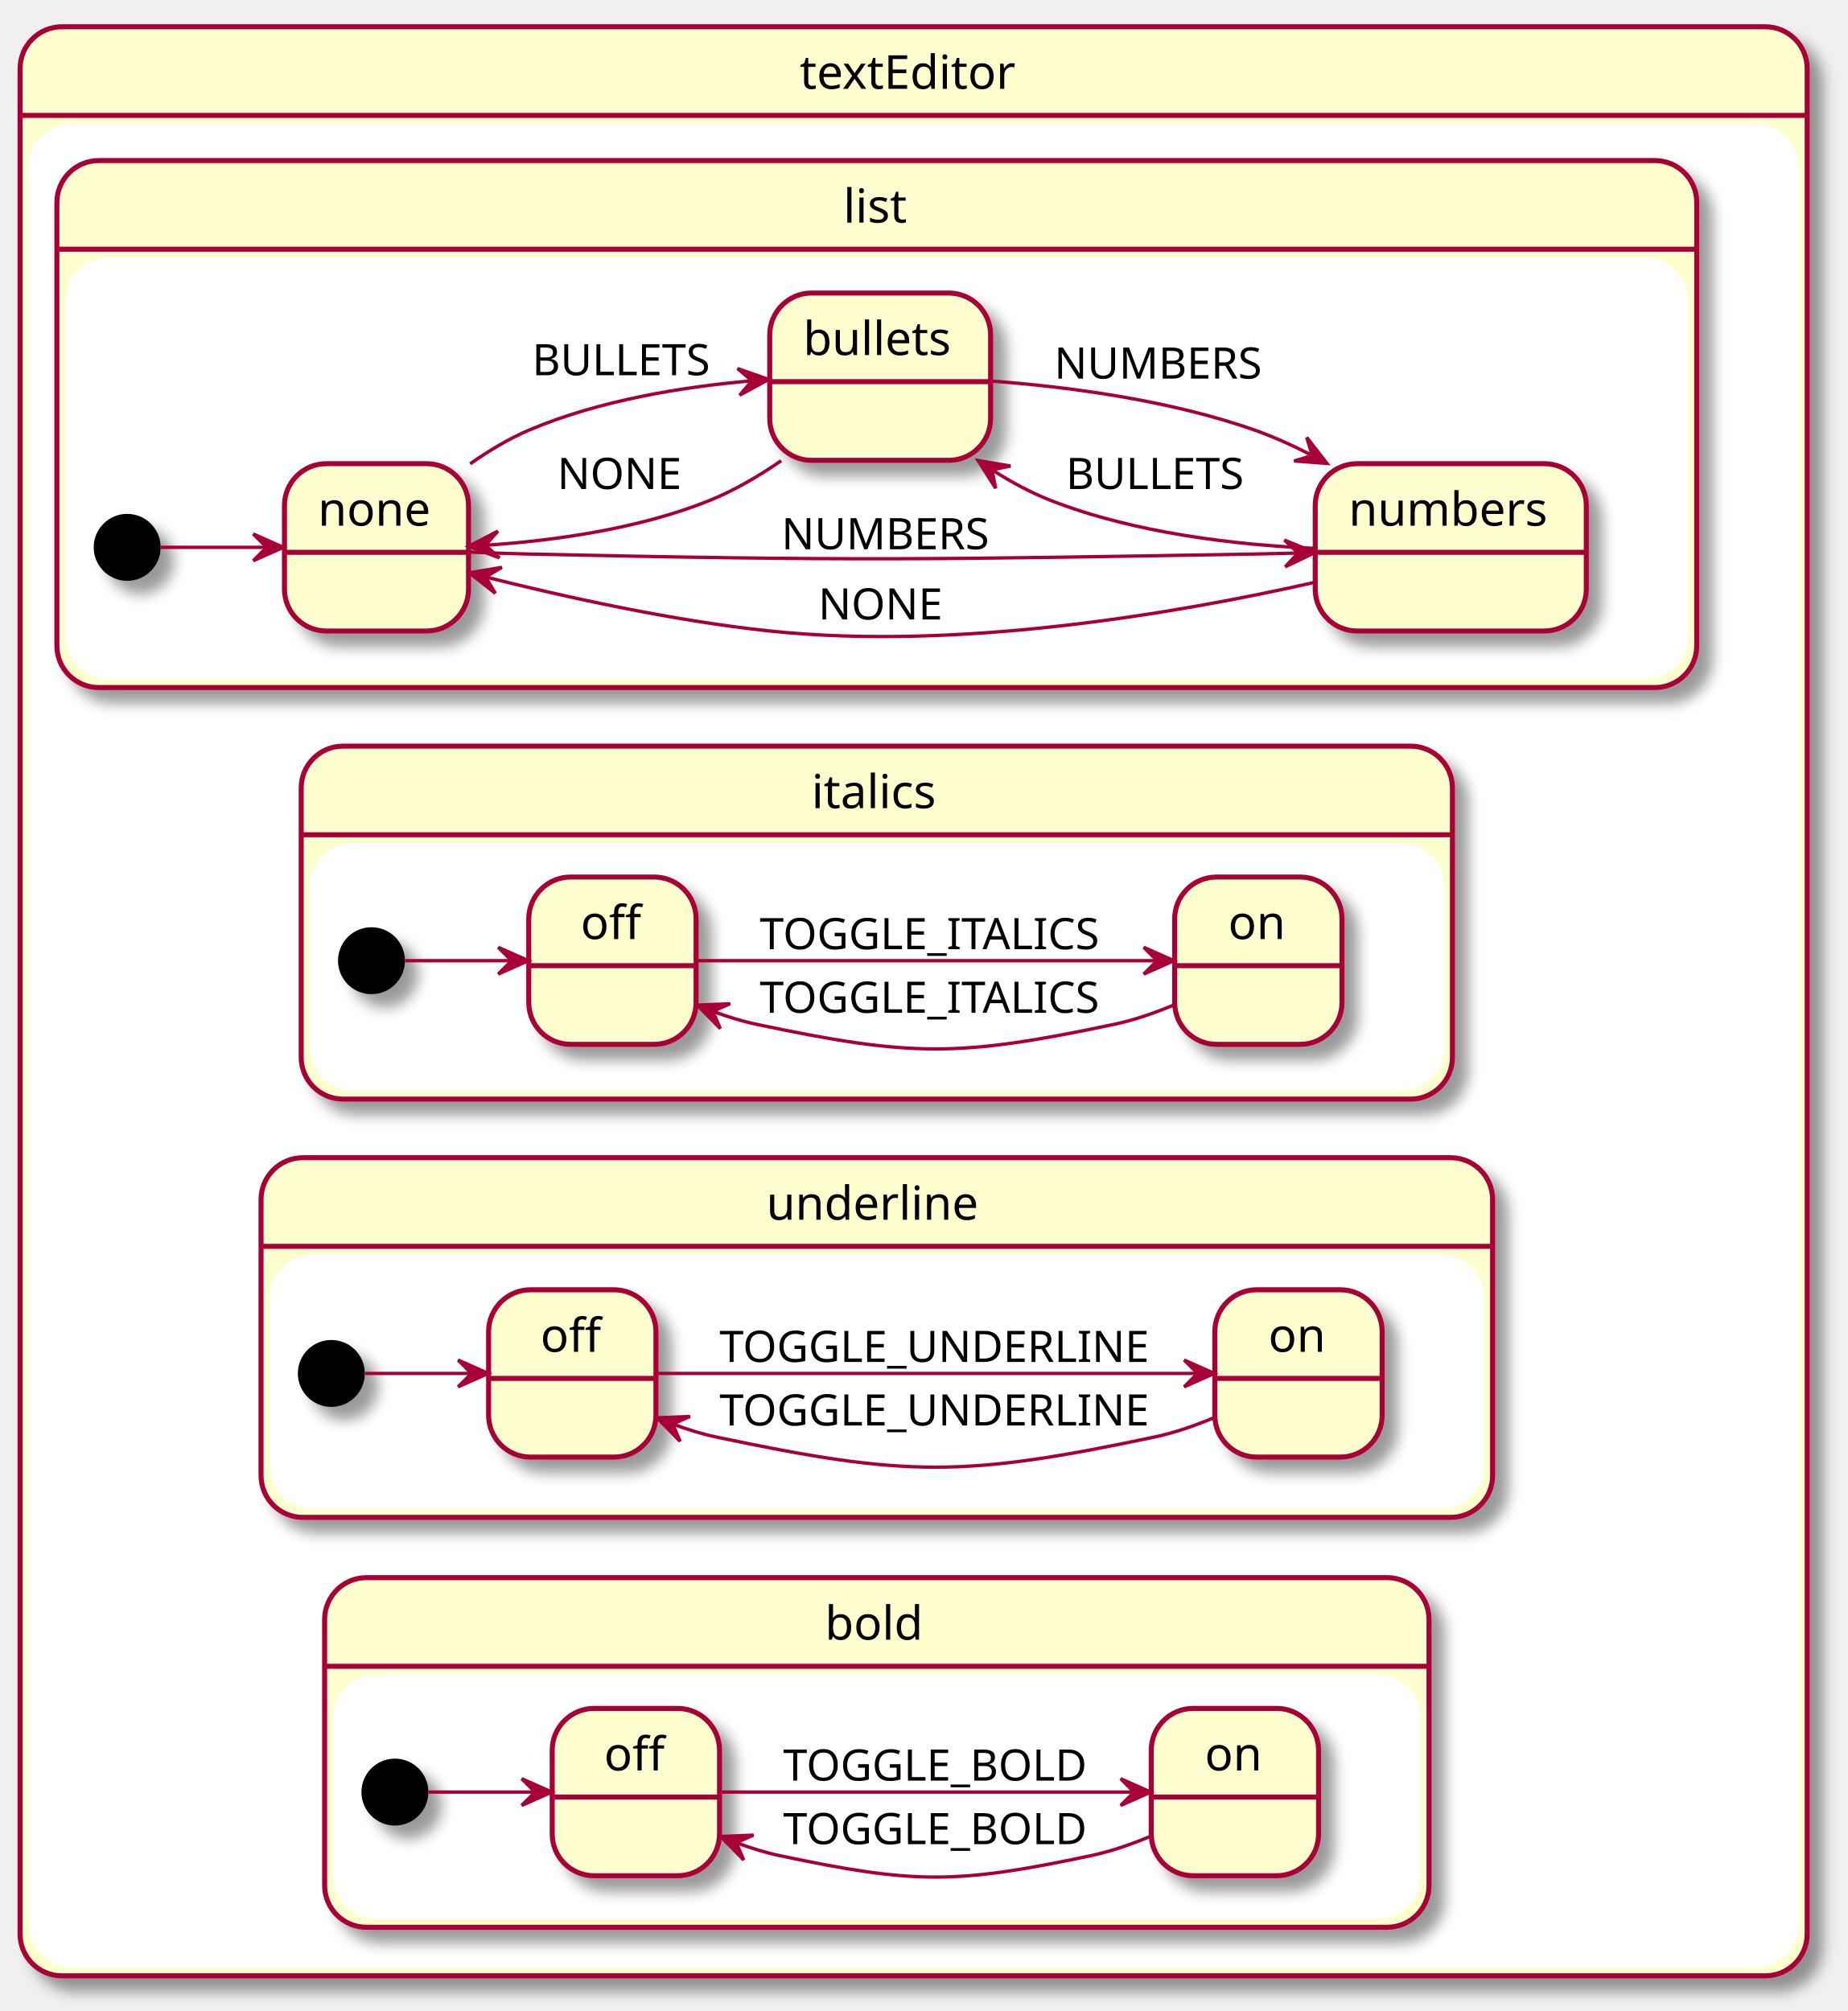
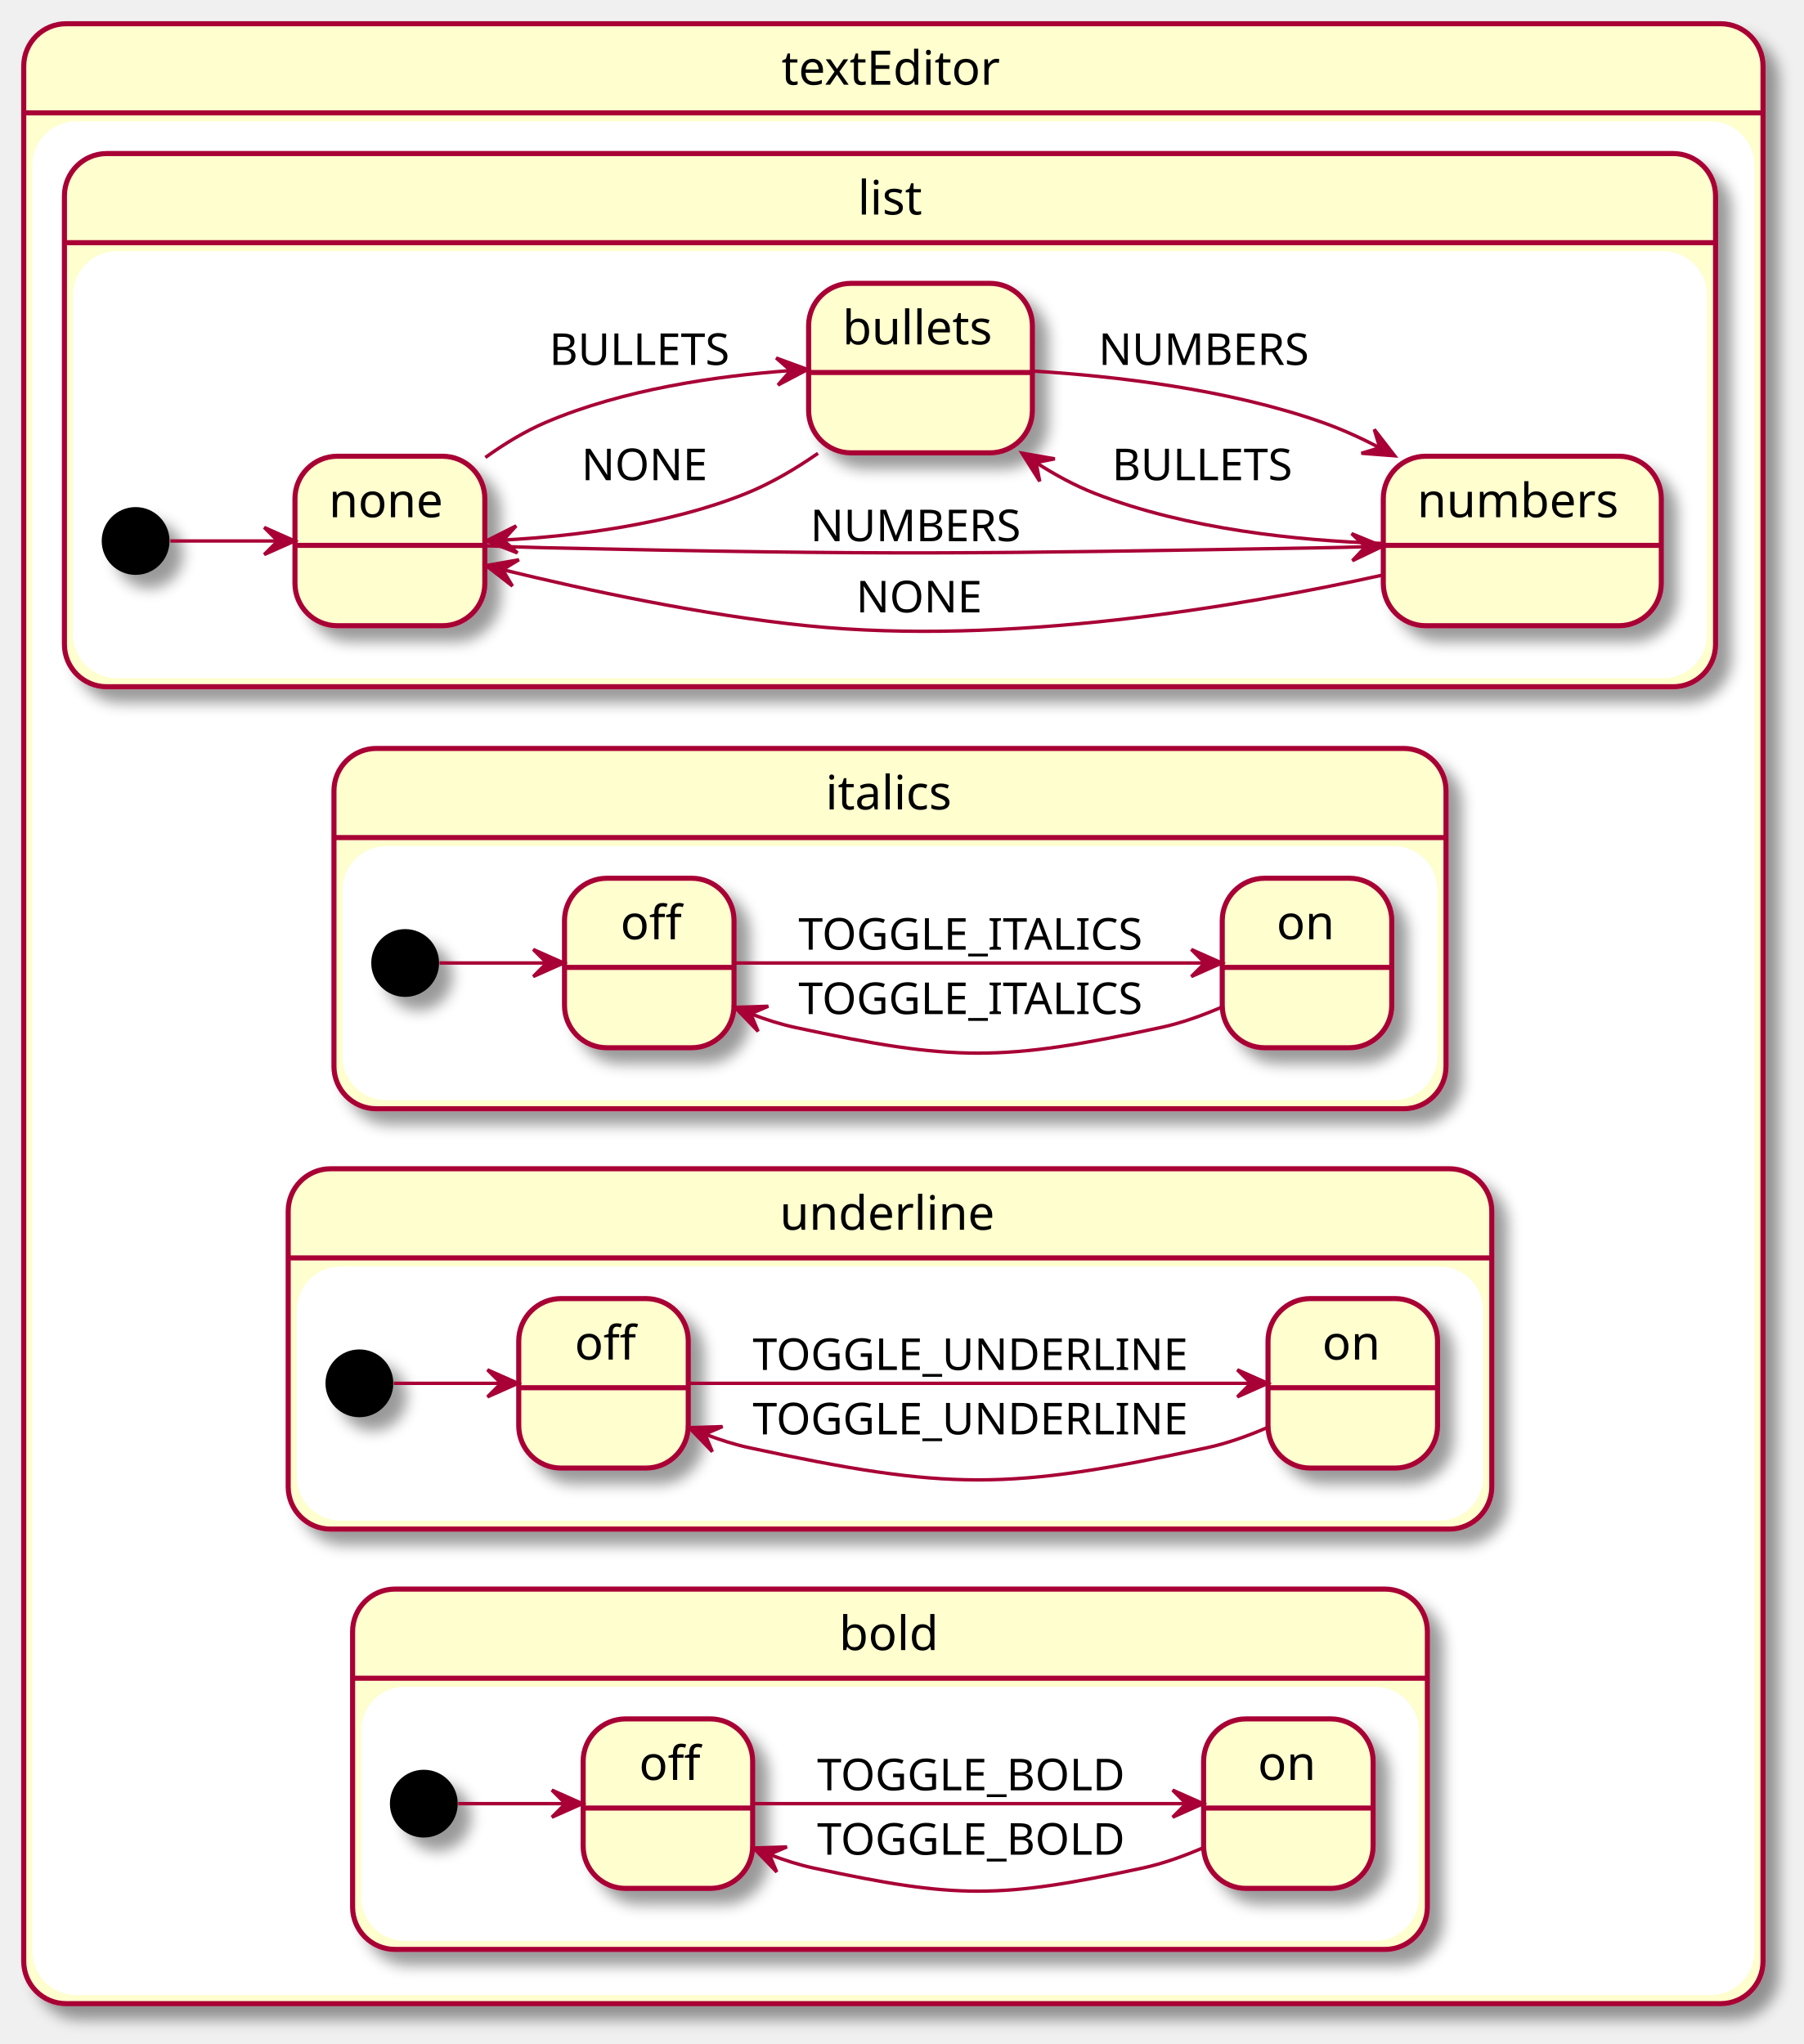
- <svg xmlns="http://www.w3.org/2000/svg" contentScriptType="application/ecmascript" contentStyleType="text/css" height="601px" preserveAspectRatio="none" style="width:552px;height:601px;" version="1.1" viewBox="0 0 552 601" width="552px" zoomAndPan="magnify">
+ <svg xmlns="http://www.w3.org/2000/svg" contentScriptType="application/ecmascript" contentStyleType="text/css" height="603px" preserveAspectRatio="none" style="width:532px;height:603px;" version="1.1" viewBox="0 0 532 603" width="532px" zoomAndPan="magnify">
  <defs>
    <filter height="300%" id="fbe5jqjre1r7r" width="300%" x="-1" y="-1">
      <feGaussianBlur result="blurOut" stdDeviation="2.0" />
      <feColorMatrix in="blurOut" result="blurOut2" type="matrix" values="0 0 0 0 0 0 0 0 0 0 0 0 0 0 0 0 0 0 .4 0" />
      <feOffset dx="4.0" dy="4.0" in="blurOut2" result="blurOut3" />
      <feBlend in="SourceGraphic" in2="blurOut3" mode="normal" />
    </filter>
  </defs>
  <g>
-     <rect fill="#FEFECE" filter="url(#fbe5jqjre1r7r)" height="582.488" rx="12.5" ry="12.5" style="stroke: #A80036; stroke-width: 1.5;" width="534" x="6" y="8" />
-     <rect fill="#FFFFFF" height="550" rx="12.5" ry="12.5" style="stroke: #FFFFFF; stroke-width: 1.0;" width="528" x="9" y="37.488" />
-     <line style="stroke: #A80036; stroke-width: 1.5;" x1="6" x2="540" y1="34.488" y2="34.488" />
-     <text fill="#000000" font-family="sans-serif" font-size="14" lengthAdjust="spacingAndGlyphs" textLength="68" x="239" y="26.535">textEditor</text>
-     <rect fill="#FEFECE" filter="url(#fbe5jqjre1r7r)" height="104.488" rx="12.5" ry="12.5" style="stroke: #A80036; stroke-width: 1.5;" width="330" x="97" y="471.488" />
-     <rect fill="#FFFFFF" height="72" rx="12.5" ry="12.5" style="stroke: #FFFFFF; stroke-width: 1.0;" width="324" x="100" y="500.977" />
-     <line style="stroke: #A80036; stroke-width: 1.5;" x1="97" x2="427" y1="497.977" y2="497.977" />
-     <text fill="#000000" font-family="sans-serif" font-size="14" lengthAdjust="spacingAndGlyphs" textLength="31" x="246.5" y="490.023">bold</text>
-     <ellipse cx="118" cy="535.574" fill="#000000" filter="url(#fbe5jqjre1r7r)" rx="10" ry="10" style="stroke: none; stroke-width: 1.0;" />
-     <rect fill="#FEFECE" filter="url(#fbe5jqjre1r7r)" height="50" rx="12.5" ry="12.5" style="stroke: #A80036; stroke-width: 1.5;" width="50" x="344" y="510.574" />
-     <line style="stroke: #A80036; stroke-width: 1.5;" x1="344" x2="394" y1="537.062" y2="537.062" />
-     <text fill="#000000" font-family="sans-serif" font-size="14" lengthAdjust="spacingAndGlyphs" textLength="18" x="360" y="529.109">on</text>
-     <rect fill="#FEFECE" filter="url(#fbe5jqjre1r7r)" height="50" rx="12.5" ry="12.5" style="stroke: #A80036; stroke-width: 1.5;" width="50" x="165" y="510.574" />
-     <line style="stroke: #A80036; stroke-width: 1.5;" x1="165" x2="215" y1="537.062" y2="537.062" />
-     <text fill="#000000" font-family="sans-serif" font-size="14" lengthAdjust="spacingAndGlyphs" textLength="19" x="180.5" y="529.109">off</text>
-     <path d="M128.011,535.574 C136.254,535.574 148.39,535.574 159.743,535.574 " fill="none" id="*start*textEditor.bold-textEditor.bold.off" style="stroke: #A80036; stroke-width: 1.0;" />
-     <polygon fill="#A80036" points="164.887,535.574,155.887,531.574,159.887,535.574,155.887,539.574,164.887,535.574" style="stroke: #A80036; stroke-width: 1.0;" />
-     <path d="M343.662,548.838 C337.995,551.213 331.909,553.327 326,554.574 C285.558,563.111 273.442,563.111 233,554.574 C228.753,553.678 224.414,552.333 220.206,550.766 " fill="none" id="textEditor.bold.on-textEditor.bold.off" style="stroke: #A80036; stroke-width: 1.0;" />
-     <polygon fill="#A80036" points="215.338,548.838,222.232,555.872,219.986,550.679,225.179,548.434,215.338,548.838" style="stroke: #A80036; stroke-width: 1.0;" />
-     <text fill="#000000" font-family="sans-serif" font-size="13" lengthAdjust="spacingAndGlyphs" textLength="91" x="234" y="551.142">TOGGLE_BOLD</text>
-     <path d="M215.267,535.574 C247.649,535.574 303.743,535.574 338.478,535.574 " fill="none" id="textEditor.bold.off-textEditor.bold.on" style="stroke: #A80036; stroke-width: 1.0;" />
-     <polygon fill="#A80036" points="343.862,535.574,334.862,531.574,338.862,535.574,334.862,539.574,343.862,535.574" style="stroke: #A80036; stroke-width: 1.0;" />
-     <text fill="#000000" font-family="sans-serif" font-size="13" lengthAdjust="spacingAndGlyphs" textLength="91" x="234" y="532.142">TOGGLE_BOLD</text>
-     <rect fill="#FEFECE" filter="url(#fbe5jqjre1r7r)" height="107.488" rx="12.5" ry="12.5" style="stroke: #A80036; stroke-width: 1.5;" width="368" x="78" y="345.988" />
-     <rect fill="#FFFFFF" height="75" rx="12.5" ry="12.5" style="stroke: #FFFFFF; stroke-width: 1.0;" width="362" x="81" y="375.477" />
-     <line style="stroke: #A80036; stroke-width: 1.5;" x1="78" x2="446" y1="372.477" y2="372.477" />
-     <text fill="#000000" font-family="sans-serif" font-size="14" lengthAdjust="spacingAndGlyphs" textLength="66" x="229" y="364.523">underline</text>
-     <ellipse cx="99" cy="410.458" fill="#000000" filter="url(#fbe5jqjre1r7r)" rx="10" ry="10" style="stroke: none; stroke-width: 1.0;" />
-     <rect fill="#FEFECE" filter="url(#fbe5jqjre1r7r)" height="50" rx="12.5" ry="12.5" style="stroke: #A80036; stroke-width: 1.5;" width="50" x="363" y="385.458" />
-     <line style="stroke: #A80036; stroke-width: 1.5;" x1="363" x2="413" y1="411.946" y2="411.946" />
-     <text fill="#000000" font-family="sans-serif" font-size="14" lengthAdjust="spacingAndGlyphs" textLength="18" x="379" y="403.993">on</text>
-     <rect fill="#FEFECE" filter="url(#fbe5jqjre1r7r)" height="50" rx="12.5" ry="12.5" style="stroke: #A80036; stroke-width: 1.5;" width="50" x="146" y="385.458" />
-     <line style="stroke: #A80036; stroke-width: 1.5;" x1="146" x2="196" y1="411.946" y2="411.946" />
-     <text fill="#000000" font-family="sans-serif" font-size="14" lengthAdjust="spacingAndGlyphs" textLength="19" x="161.5" y="403.993">off</text>
-     <path d="M109.011,410.458 C117.254,410.458 129.39,410.458 140.743,410.458 " fill="none" id="*start*textEditor.underline-textEditor.underline.off" style="stroke: #A80036; stroke-width: 1.0;" />
-     <polygon fill="#A80036" points="145.887,410.458,136.887,406.458,140.887,410.458,136.887,414.458,145.887,410.458" style="stroke: #A80036; stroke-width: 1.0;" />
-     <path d="M362.662,423.722 C356.995,426.097 350.909,428.211 345,429.458 C288.033,441.483 270.967,441.483 214,429.458 C209.753,428.561 205.414,427.217 201.206,425.65 " fill="none" id="textEditor.underline.on-textEditor.underline.off" style="stroke: #A80036; stroke-width: 1.0;" />
-     <polygon fill="#A80036" points="196.338,423.722,203.232,430.756,200.986,425.563,206.179,423.318,196.338,423.722" style="stroke: #A80036; stroke-width: 1.0;" />
-     <text fill="#000000" font-family="sans-serif" font-size="13" lengthAdjust="spacingAndGlyphs" textLength="129" x="215" y="426.026">TOGGLE_UNDERLINE</text>
-     <path d="M196.317,410.458 C236.498,410.458 314.714,410.458 357.772,410.458 " fill="none" id="textEditor.underline.off-textEditor.underline.on" style="stroke: #A80036; stroke-width: 1.0;" />
-     <polygon fill="#A80036" points="362.844,410.458,353.844,406.458,357.844,410.458,353.844,414.458,362.844,410.458" style="stroke: #A80036; stroke-width: 1.0;" />
-     <text fill="#000000" font-family="sans-serif" font-size="13" lengthAdjust="spacingAndGlyphs" textLength="129" x="215" y="407.026">TOGGLE_UNDERLINE</text>
-     <rect fill="#FEFECE" filter="url(#fbe5jqjre1r7r)" height="105.488" rx="12.5" ry="12.5" style="stroke: #A80036; stroke-width: 1.5;" width="344" x="90" y="222.988" />
-     <rect fill="#FFFFFF" height="73" rx="12.5" ry="12.5" style="stroke: #FFFFFF; stroke-width: 1.0;" width="338" x="93" y="252.477" />
-     <line style="stroke: #A80036; stroke-width: 1.5;" x1="90" x2="434" y1="249.477" y2="249.477" />
-     <text fill="#000000" font-family="sans-serif" font-size="14" lengthAdjust="spacingAndGlyphs" textLength="39" x="242.5" y="241.523">italics</text>
-     <ellipse cx="111" cy="287.11" fill="#000000" filter="url(#fbe5jqjre1r7r)" rx="10" ry="10" style="stroke: none; stroke-width: 1.0;" />
-     <rect fill="#FEFECE" filter="url(#fbe5jqjre1r7r)" height="50" rx="12.5" ry="12.5" style="stroke: #A80036; stroke-width: 1.5;" width="50" x="351" y="262.11" />
-     <line style="stroke: #A80036; stroke-width: 1.5;" x1="351" x2="401" y1="288.598" y2="288.598" />
-     <text fill="#000000" font-family="sans-serif" font-size="14" lengthAdjust="spacingAndGlyphs" textLength="18" x="367" y="280.645">on</text>
-     <rect fill="#FEFECE" filter="url(#fbe5jqjre1r7r)" height="50" rx="12.5" ry="12.5" style="stroke: #A80036; stroke-width: 1.5;" width="50" x="158" y="262.11" />
-     <line style="stroke: #A80036; stroke-width: 1.5;" x1="158" x2="208" y1="288.598" y2="288.598" />
-     <text fill="#000000" font-family="sans-serif" font-size="14" lengthAdjust="spacingAndGlyphs" textLength="19" x="173.5" y="280.645">off</text>
-     <path d="M121.011,287.11 C129.254,287.11 141.39,287.11 152.743,287.11 " fill="none" id="*start*textEditor.italics-textEditor.italics.off" style="stroke: #A80036; stroke-width: 1.0;" />
-     <polygon fill="#A80036" points="157.887,287.11,148.887,283.11,152.887,287.11,148.887,291.11,157.887,287.11" style="stroke: #A80036; stroke-width: 1.0;" />
-     <path d="M350.662,300.374 C344.995,302.749 338.909,304.863 333,306.11 C286.47,315.932 272.53,315.932 226,306.11 C221.753,305.214 217.414,303.87 213.206,302.302 " fill="none" id="textEditor.italics.on-textEditor.italics.off" style="stroke: #A80036; stroke-width: 1.0;" />
-     <polygon fill="#A80036" points="208.338,300.374,215.232,307.408,212.986,302.216,218.179,299.971,208.338,300.374" style="stroke: #A80036; stroke-width: 1.0;" />
-     <text fill="#000000" font-family="sans-serif" font-size="13" lengthAdjust="spacingAndGlyphs" textLength="105" x="227" y="302.678">TOGGLE_ITALICS</text>
-     <path d="M208.231,287.11 C243.486,287.11 307.413,287.11 345.359,287.11 " fill="none" id="textEditor.italics.off-textEditor.italics.on" style="stroke: #A80036; stroke-width: 1.0;" />
-     <polygon fill="#A80036" points="350.762,287.11,341.762,283.11,345.762,287.11,341.762,291.11,350.762,287.11" style="stroke: #A80036; stroke-width: 1.0;" />
-     <text fill="#000000" font-family="sans-serif" font-size="13" lengthAdjust="spacingAndGlyphs" textLength="105" x="227" y="283.678">TOGGLE_ITALICS</text>
-     <rect fill="#FEFECE" filter="url(#fbe5jqjre1r7r)" height="157.488" rx="12.5" ry="12.5" style="stroke: #A80036; stroke-width: 1.5;" width="490" x="17" y="47.988" />
-     <rect fill="#FFFFFF" height="125" rx="12.5" ry="12.5" style="stroke: #FFFFFF; stroke-width: 1.0;" width="484" x="20" y="77.477" />
-     <line style="stroke: #A80036; stroke-width: 1.5;" x1="17" x2="507" y1="74.477" y2="74.477" />
-     <text fill="#000000" font-family="sans-serif" font-size="14" lengthAdjust="spacingAndGlyphs" textLength="20" x="252" y="66.523">list</text>
-     <ellipse cx="38" cy="163.576" fill="#000000" filter="url(#fbe5jqjre1r7r)" rx="10" ry="10" style="stroke: none; stroke-width: 1.0;" />
-     <rect fill="#FEFECE" filter="url(#fbe5jqjre1r7r)" height="50" rx="12.5" ry="12.5" style="stroke: #A80036; stroke-width: 1.5;" width="55" x="85" y="138.576" />
-     <line style="stroke: #A80036; stroke-width: 1.5;" x1="85" x2="140" y1="165.064" y2="165.064" />
-     <text fill="#000000" font-family="sans-serif" font-size="14" lengthAdjust="spacingAndGlyphs" textLength="35" x="95" y="157.111">none</text>
-     <rect fill="#FEFECE" filter="url(#fbe5jqjre1r7r)" height="50" rx="12.5" ry="12.5" style="stroke: #A80036; stroke-width: 1.5;" width="66" x="230" y="87.576" />
-     <line style="stroke: #A80036; stroke-width: 1.5;" x1="230" x2="296" y1="114.064" y2="114.064" />
-     <text fill="#000000" font-family="sans-serif" font-size="14" lengthAdjust="spacingAndGlyphs" textLength="46" x="240" y="106.111">bullets</text>
-     <rect fill="#FEFECE" filter="url(#fbe5jqjre1r7r)" height="50" rx="12.5" ry="12.5" style="stroke: #A80036; stroke-width: 1.5;" width="81" x="393" y="138.576" />
-     <line style="stroke: #A80036; stroke-width: 1.5;" x1="393" x2="474" y1="165.064" y2="165.064" />
-     <text fill="#000000" font-family="sans-serif" font-size="14" lengthAdjust="spacingAndGlyphs" textLength="61" x="403" y="157.111">numbers</text>
-     <path d="M48.047,163.576 C56.176,163.576 68.104,163.576 79.496,163.576 " fill="none" id="*start*textEditor.list-textEditor.list.none" style="stroke: #A80036; stroke-width: 1.0;" />
-     <polygon fill="#A80036" points="84.676,163.576,75.676,159.576,79.676,163.576,75.676,167.576,84.676,163.576" style="stroke: #A80036; stroke-width: 1.0;" />
-     <path d="M140.49,138.623 C145.996,134.735 151.951,131.158 158,128.576 C178.95,119.633 204.13,115.595 224.58,113.811 " fill="none" id="textEditor.list.none-textEditor.list.bullets" style="stroke: #A80036; stroke-width: 1.0;" />
-     <polygon fill="#A80036" points="229.672,113.404,220.382,110.133,224.688,113.802,221.019,118.108,229.672,113.404" style="stroke: #A80036; stroke-width: 1.0;" />
-     <text fill="#000000" font-family="sans-serif" font-size="13" lengthAdjust="spacingAndGlyphs" textLength="52" x="159" y="112.144">BULLETS</text>
-     <path d="M140.406,164.996 C146.219,165.238 152.308,165.451 158,165.576 C254.421,167.694 278.57,167.224 375,165.576 C379.163,165.505 383.491,165.405 387.826,165.288 " fill="none" id="textEditor.list.none-textEditor.list.numbers" style="stroke: #A80036; stroke-width: 1.0;" />
-     <polygon fill="#A80036" points="392.908,165.143,383.798,161.401,387.91,165.286,384.026,169.398,392.908,165.143" style="stroke: #A80036; stroke-width: 1.0;" />
-     <text fill="#000000" font-family="sans-serif" font-size="13" lengthAdjust="spacingAndGlyphs" textLength="59" x="233.5" y="164.144">NUMBERS</text>
-     <path d="M233.427,137.683 C226.733,142.293 219.405,146.586 212,149.576 C190.766,158.148 165.146,161.61 145.222,162.949 " fill="none" id="textEditor.list.bullets-textEditor.list.none" style="stroke: #A80036; stroke-width: 1.0;" />
-     <polygon fill="#A80036" points="140.024,163.259,149.246,166.716,145.015,162.961,148.77,158.73,140.024,163.259" style="stroke: #A80036; stroke-width: 1.0;" />
-     <text fill="#000000" font-family="sans-serif" font-size="13" lengthAdjust="spacingAndGlyphs" textLength="37" x="166.5" y="146.144">NONE</text>
-     <path d="M296.166,113.87 C318.901,115.581 349.451,119.523 375,128.576 C380.665,130.583 386.384,133.171 391.914,136.031 " fill="none" id="textEditor.list.bullets-textEditor.list.numbers" style="stroke: #A80036; stroke-width: 1.0;" />
-     <polygon fill="#A80036" points="396.508,138.49,390.461,130.716,392.1,136.13,386.686,137.769,396.508,138.49" style="stroke: #A80036; stroke-width: 1.0;" />
-     <text fill="#000000" font-family="sans-serif" font-size="13" lengthAdjust="spacingAndGlyphs" textLength="59" x="315" y="113.144">NUMBERS</text>
-     <path d="M392.983,163.891 C369.249,162.851 339.102,159.373 314,149.576 C307.991,147.23 302.044,144.002 296.45,140.423 " fill="none" id="textEditor.list.numbers-textEditor.list.bullets" style="stroke: #A80036; stroke-width: 1.0;" />
-     <polygon fill="#A80036" points="292.245,137.625,297.523,145.941,296.408,140.395,301.954,139.28,292.245,137.625" style="stroke: #A80036; stroke-width: 1.0;" />
-     <text fill="#000000" font-family="sans-serif" font-size="13" lengthAdjust="spacingAndGlyphs" textLength="52" x="318.5" y="146.144">BULLETS</text>
-     <path d="M392.621,174.087 C351.564,183.349 286.463,194.516 230,188.576 C200.954,185.52 168.525,178.326 145.106,172.436 " fill="none" id="textEditor.list.numbers-textEditor.list.none" style="stroke: #A80036; stroke-width: 1.0;" />
-     <polygon fill="#A80036" points="140.25,171.201,147.987,177.296,145.096,172.434,149.959,169.543,140.25,171.201" style="stroke: #A80036; stroke-width: 1.0;" />
-     <text fill="#000000" font-family="sans-serif" font-size="13" lengthAdjust="spacingAndGlyphs" textLength="37" x="244.5" y="185.144">NONE</text>
+     <rect fill="#FEFECE" filter="url(#fbe5jqjre1r7r)" height="584.094" rx="12.5" ry="12.5" style="stroke: #A80036; stroke-width: 1.5;" width="513" x="7" y="7" />
+     <rect fill="#FFFFFF" height="551.797" rx="12.5" ry="12.5" style="stroke: #FFFFFF; stroke-width: 1.0;" width="507" x="10" y="36.297" />
+     <line style="stroke: #A80036; stroke-width: 1.5;" x1="7" x2="520" y1="33.297" y2="33.297" />
+     <text fill="#000000" font-family="sans-serif" font-size="14" lengthAdjust="spacingAndGlyphs" textLength="66" x="230.5" y="24.995">textEditor</text>
+     <rect fill="#FEFECE" filter="url(#fbe5jqjre1r7r)" height="106.297" rx="12.5" ry="12.5" style="stroke: #A80036; stroke-width: 1.5;" width="317" x="104" y="468.797" />
+     <rect fill="#FFFFFF" height="74" rx="12.5" ry="12.5" style="stroke: #FFFFFF; stroke-width: 1.0;" width="311" x="107" y="498.094" />
+     <line style="stroke: #A80036; stroke-width: 1.5;" x1="104" x2="421" y1="495.094" y2="495.094" />
+     <text fill="#000000" font-family="sans-serif" font-size="14" lengthAdjust="spacingAndGlyphs" textLength="30" x="247.5" y="486.792">bold</text>
+     <ellipse cx="125" cy="532.094" fill="#000000" filter="url(#fbe5jqjre1r7r)" rx="10" ry="10" style="stroke: none; stroke-width: 1.0;" />
+     <g id="textEditor.bold.on">
+       <rect fill="#FEFECE" filter="url(#fbe5jqjre1r7r)" height="50" rx="12.5" ry="12.5" style="stroke: #A80036; stroke-width: 1.5;" width="50" x="355" y="507.094" />
+       <line style="stroke: #A80036; stroke-width: 1.5;" x1="355" x2="405" y1="533.391" y2="533.391" />
+       <text fill="#000000" font-family="sans-serif" font-size="14" lengthAdjust="spacingAndGlyphs" textLength="18" x="371" y="525.089">on</text>
+     </g>
+     <g id="textEditor.bold.textEditor.bold.off">
+       <rect fill="#FEFECE" filter="url(#fbe5jqjre1r7r)" height="50" rx="12.5" ry="12.5" style="stroke: #A80036; stroke-width: 1.5;" width="50" x="172" y="507.094" />
+       <line style="stroke: #A80036; stroke-width: 1.5;" x1="172" x2="222" y1="533.391" y2="533.391" />
+       <text fill="#000000" font-family="sans-serif" font-size="14" lengthAdjust="spacingAndGlyphs" textLength="17" x="188.5" y="525.089">off</text>
+     </g>
+     <path d="M135.15,532.094 C143.19,532.094 155.33,532.094 166.65,532.094 " fill="none" id="*start*textEditor.bold-to-textEditor.bold.off" style="stroke: #A80036; stroke-width: 1.0;" />
+     <polygon fill="#A80036" points="171.78,532.094,162.78,528.094,166.78,532.094,162.78,536.094,171.78,532.094" style="stroke: #A80036; stroke-width: 1.0;" />
+     <path d="M354.73,545.164 C349.06,547.624 342.95,549.814 337,551.094 C294.86,560.184 282.14,560.184 240,551.094 C235.73,550.174 231.36,548.784 227.15,547.164 " fill="none" id="textEditor.bold.on-to-textEditor.bold.off" style="stroke: #A80036; stroke-width: 1.0;" />
+     <polygon fill="#A80036" points="222.27,545.164,229.096,552.264,226.9,547.05,232.114,544.855,222.27,545.164" style="stroke: #A80036; stroke-width: 1.0;" />
+     <text fill="#000000" font-family="sans-serif" font-size="13" lengthAdjust="spacingAndGlyphs" textLength="95" x="241" y="547.161">TOGGLE_BOLD</text>
+     <path d="M222.04,532.094 C255.03,532.094 314.3,532.094 349.8,532.094 " fill="none" id="textEditor.bold.off-to-textEditor.bold.on" style="stroke: #A80036; stroke-width: 1.0;" />
+     <polygon fill="#A80036" points="354.87,532.094,345.87,528.094,349.87,532.094,345.87,536.094,354.87,532.094" style="stroke: #A80036; stroke-width: 1.0;" />
+     <text fill="#000000" font-family="sans-serif" font-size="13" lengthAdjust="spacingAndGlyphs" textLength="95" x="241" y="528.161">TOGGLE_BOLD</text>
+     <rect fill="#FEFECE" filter="url(#fbe5jqjre1r7r)" height="106.297" rx="12.5" ry="12.5" style="stroke: #A80036; stroke-width: 1.5;" width="355" x="85" y="344.797" />
+     <rect fill="#FFFFFF" height="74" rx="12.5" ry="12.5" style="stroke: #FFFFFF; stroke-width: 1.0;" width="349" x="88" y="374.094" />
+     <line style="stroke: #A80036; stroke-width: 1.5;" x1="85" x2="440" y1="371.094" y2="371.094" />
+     <text fill="#000000" font-family="sans-serif" font-size="14" lengthAdjust="spacingAndGlyphs" textLength="65" x="230" y="362.792">underline</text>
+     <ellipse cx="106" cy="408.094" fill="#000000" filter="url(#fbe5jqjre1r7r)" rx="10" ry="10" style="stroke: none; stroke-width: 1.0;" />
+     <g id="textEditor.underline.on">
+       <rect fill="#FEFECE" filter="url(#fbe5jqjre1r7r)" height="50" rx="12.5" ry="12.5" style="stroke: #A80036; stroke-width: 1.5;" width="50" x="374" y="383.094" />
+       <line style="stroke: #A80036; stroke-width: 1.5;" x1="374" x2="424" y1="409.391" y2="409.391" />
+       <text fill="#000000" font-family="sans-serif" font-size="14" lengthAdjust="spacingAndGlyphs" textLength="18" x="390" y="401.089">on</text>
+     </g>
+     <g id="textEditor.underline.textEditor.underline.off">
+       <rect fill="#FEFECE" filter="url(#fbe5jqjre1r7r)" height="50" rx="12.5" ry="12.5" style="stroke: #A80036; stroke-width: 1.5;" width="50" x="153" y="383.094" />
+       <line style="stroke: #A80036; stroke-width: 1.5;" x1="153" x2="203" y1="409.391" y2="409.391" />
+       <text fill="#000000" font-family="sans-serif" font-size="14" lengthAdjust="spacingAndGlyphs" textLength="17" x="169.5" y="401.089">off</text>
+     </g>
+     <path d="M116.15,408.094 C124.19,408.094 136.33,408.094 147.65,408.094 " fill="none" id="*start*textEditor.underline-to-textEditor.underline.off" style="stroke: #A80036; stroke-width: 1.0;" />
+     <polygon fill="#A80036" points="152.78,408.094,143.78,404.094,147.78,408.094,143.78,412.094,152.78,408.094" style="stroke: #A80036; stroke-width: 1.0;" />
+     <path d="M373.73,421.164 C368.06,423.624 361.95,425.814 356,427.094 C297.35,439.744 279.65,439.744 221,427.094 C216.73,426.174 212.36,424.784 208.15,423.164 " fill="none" id="textEditor.underline.on-to-textEditor.underline.off" style="stroke: #A80036; stroke-width: 1.0;" />
+     <polygon fill="#A80036" points="203.27,421.164,210.096,428.264,207.9,423.05,213.114,420.855,203.27,421.164" style="stroke: #A80036; stroke-width: 1.0;" />
+     <text fill="#000000" font-family="sans-serif" font-size="13" lengthAdjust="spacingAndGlyphs" textLength="133" x="222" y="423.161">TOGGLE_UNDERLINE</text>
+     <path d="M203.27,408.094 C243.83,408.094 325.22,408.094 368.83,408.094 " fill="none" id="textEditor.underline.off-to-textEditor.underline.on" style="stroke: #A80036; stroke-width: 1.0;" />
+     <polygon fill="#A80036" points="373.95,408.094,364.95,404.094,368.95,408.094,364.95,412.094,373.95,408.094" style="stroke: #A80036; stroke-width: 1.0;" />
+     <text fill="#000000" font-family="sans-serif" font-size="13" lengthAdjust="spacingAndGlyphs" textLength="133" x="222" y="404.161">TOGGLE_UNDERLINE</text>
+     <rect fill="#FEFECE" filter="url(#fbe5jqjre1r7r)" height="106.297" rx="12.5" ry="12.5" style="stroke: #A80036; stroke-width: 1.5;" width="328" x="98.5" y="220.797" />
+     <rect fill="#FFFFFF" height="74" rx="12.5" ry="12.5" style="stroke: #FFFFFF; stroke-width: 1.0;" width="322" x="101.5" y="250.094" />
+     <line style="stroke: #A80036; stroke-width: 1.5;" x1="98.5" x2="426.5" y1="247.094" y2="247.094" />
+     <text fill="#000000" font-family="sans-serif" font-size="14" lengthAdjust="spacingAndGlyphs" textLength="38" x="243.5" y="238.792">italics</text>
+     <ellipse cx="119.5" cy="284.094" fill="#000000" filter="url(#fbe5jqjre1r7r)" rx="10" ry="10" style="stroke: none; stroke-width: 1.0;" />
+     <g id="textEditor.italics.on">
+       <rect fill="#FEFECE" filter="url(#fbe5jqjre1r7r)" height="50" rx="12.5" ry="12.5" style="stroke: #A80036; stroke-width: 1.5;" width="50" x="360.5" y="259.094" />
+       <line style="stroke: #A80036; stroke-width: 1.5;" x1="360.5" x2="410.5" y1="285.391" y2="285.391" />
+       <text fill="#000000" font-family="sans-serif" font-size="14" lengthAdjust="spacingAndGlyphs" textLength="18" x="376.5" y="277.089">on</text>
+     </g>
+     <g id="textEditor.italics.textEditor.italics.off">
+       <rect fill="#FEFECE" filter="url(#fbe5jqjre1r7r)" height="50" rx="12.5" ry="12.5" style="stroke: #A80036; stroke-width: 1.5;" width="50" x="166.5" y="259.094" />
+       <line style="stroke: #A80036; stroke-width: 1.5;" x1="166.5" x2="216.5" y1="285.391" y2="285.391" />
+       <text fill="#000000" font-family="sans-serif" font-size="14" lengthAdjust="spacingAndGlyphs" textLength="17" x="183" y="277.089">off</text>
+     </g>
+     <path d="M129.65,284.094 C137.69,284.094 149.83,284.094 161.15,284.094 " fill="none" id="*start*textEditor.italics-to-textEditor.italics.off" style="stroke: #A80036; stroke-width: 1.0;" />
+     <polygon fill="#A80036" points="166.28,284.094,157.28,280.094,161.28,284.094,157.28,288.094,166.28,284.094" style="stroke: #A80036; stroke-width: 1.0;" />
+     <path d="M360.23,297.164 C354.56,299.614 348.45,301.814 342.5,303.094 C295.58,313.214 281.42,313.214 234.5,303.094 C230.23,302.174 225.86,300.784 221.65,299.154 " fill="none" id="textEditor.italics.on-to-textEditor.italics.off" style="stroke: #A80036; stroke-width: 1.0;" />
+     <polygon fill="#A80036" points="216.77,297.164,223.596,304.264,221.4,299.05,226.614,296.855,216.77,297.164" style="stroke: #A80036; stroke-width: 1.0;" />
+     <text fill="#000000" font-family="sans-serif" font-size="13" lengthAdjust="spacingAndGlyphs" textLength="106" x="235.5" y="299.161">TOGGLE_ITALICS</text>
+     <path d="M216.82,284.094 C252.02,284.094 317.09,284.094 354.99,284.094 " fill="none" id="textEditor.italics.off-to-textEditor.italics.on" style="stroke: #A80036; stroke-width: 1.0;" />
+     <polygon fill="#A80036" points="360.38,284.094,351.38,280.094,355.38,284.094,351.38,288.094,360.38,284.094" style="stroke: #A80036; stroke-width: 1.0;" />
+     <text fill="#000000" font-family="sans-serif" font-size="13" lengthAdjust="spacingAndGlyphs" textLength="106" x="235.5" y="280.161">TOGGLE_ITALICS</text>
+     <rect fill="#FEFECE" filter="url(#fbe5jqjre1r7r)" height="157.297" rx="12.5" ry="12.5" style="stroke: #A80036; stroke-width: 1.5;" width="487" x="19" y="45.297" />
+     <rect fill="#FFFFFF" height="125" rx="12.5" ry="12.5" style="stroke: #FFFFFF; stroke-width: 1.0;" width="481" x="22" y="74.594" />
+     <line style="stroke: #A80036; stroke-width: 1.5;" x1="19" x2="506" y1="71.594" y2="71.594" />
+     <text fill="#000000" font-family="sans-serif" font-size="14" lengthAdjust="spacingAndGlyphs" textLength="19" x="253" y="63.292">list</text>
+     <ellipse cx="40" cy="159.594" fill="#000000" filter="url(#fbe5jqjre1r7r)" rx="10" ry="10" style="stroke: none; stroke-width: 1.0;" />
+     <g id="textEditor.list.textEditor.list.none">
+       <rect fill="#FEFECE" filter="url(#fbe5jqjre1r7r)" height="50" rx="12.5" ry="12.5" style="stroke: #A80036; stroke-width: 1.5;" width="56" x="87" y="134.594" />
+       <line style="stroke: #A80036; stroke-width: 1.5;" x1="87" x2="143" y1="160.891" y2="160.891" />
+       <text fill="#000000" font-family="sans-serif" font-size="14" lengthAdjust="spacingAndGlyphs" textLength="36" x="97" y="152.589">none</text>
+     </g>
+     <g id="textEditor.list.none.textEditor.list.bullets">
+       <rect fill="#FEFECE" filter="url(#fbe5jqjre1r7r)" height="50" rx="12.5" ry="12.5" style="stroke: #A80036; stroke-width: 1.5;" width="66" x="238.5" y="83.594" />
+       <line style="stroke: #A80036; stroke-width: 1.5;" x1="238.5" x2="304.5" y1="109.891" y2="109.891" />
+       <text fill="#000000" font-family="sans-serif" font-size="14" lengthAdjust="spacingAndGlyphs" textLength="46" x="248.5" y="101.589">bullets</text>
+     </g>
+     <g id="textEditor.list.none.textEditor.list.numbers">
+       <rect fill="#FEFECE" filter="url(#fbe5jqjre1r7r)" height="50" rx="12.5" ry="12.5" style="stroke: #A80036; stroke-width: 1.5;" width="82" x="408" y="134.594" />
+       <line style="stroke: #A80036; stroke-width: 1.5;" x1="408" x2="490" y1="160.891" y2="160.891" />
+       <text fill="#000000" font-family="sans-serif" font-size="14" lengthAdjust="spacingAndGlyphs" textLength="62" x="418" y="152.589">numbers</text>
+     </g>
+     <path d="M50.25,159.594 C58.23,159.594 70.26,159.594 81.72,159.594 " fill="none" id="*start*textEditor.list-to-textEditor.list.none" style="stroke: #A80036; stroke-width: 1.0;" />
+     <polygon fill="#A80036" points="86.93,159.594,77.93,155.594,81.93,159.594,77.93,163.594,86.93,159.594" style="stroke: #A80036; stroke-width: 1.0;" />
+     <path d="M143.15,134.964 C148.73,130.944 154.81,127.234 161,124.594 C183.74,114.894 211.29,110.904 233.06,109.334 " fill="none" id="textEditor.list.none-to-textEditor.list.bullets" style="stroke: #A80036; stroke-width: 1.0;" />
+     <polygon fill="#A80036" points="238.18,109.004,228.936,105.604,233.191,109.332,229.463,113.587,238.18,109.004" style="stroke: #A80036; stroke-width: 1.0;" />
+     <text fill="#000000" font-family="sans-serif" font-size="13" lengthAdjust="spacingAndGlyphs" textLength="57" x="162" y="107.661">BULLETS</text>
+     <path d="M143.12,160.994 C149.01,161.244 155.21,161.464 161,161.594 C262.75,163.854 288.24,163.344 390,161.594 C394.13,161.524 398.42,161.424 402.72,161.304 " fill="none" id="textEditor.list.none-to-textEditor.list.numbers" style="stroke: #A80036; stroke-width: 1.0;" />
+     <polygon fill="#A80036" points="407.76,161.164,398.649,157.422,402.762,161.306,398.878,165.419,407.76,161.164" style="stroke: #A80036; stroke-width: 1.0;" />
+     <text fill="#000000" font-family="sans-serif" font-size="13" lengthAdjust="spacingAndGlyphs" textLength="65" x="239" y="159.661">NUMBERS</text>
+     <path d="M241.26,133.734 C234.63,138.344 227.36,142.624 220,145.594 C197.26,154.764 169.68,158.154 148.64,159.314 " fill="none" id="textEditor.list.bullets-to-textEditor.list.none" style="stroke: #A80036; stroke-width: 1.0;" />
+     <polygon fill="#A80036" points="143.44,159.564,152.624,163.121,148.434,159.321,152.235,155.131,143.44,159.564" style="stroke: #A80036; stroke-width: 1.0;" />
+     <text fill="#000000" font-family="sans-serif" font-size="13" lengthAdjust="spacingAndGlyphs" textLength="38" x="171.5" y="141.661">NONE</text>
+     <path d="M304.74,109.474 C328.83,110.954 362.24,114.804 390,124.594 C395.63,126.584 401.31,129.154 406.8,132.014 " fill="none" id="textEditor.list.bullets-to-textEditor.list.numbers" style="stroke: #A80036; stroke-width: 1.0;" />
+     <polygon fill="#A80036" points="411.36,134.464,405.335,126.673,406.959,132.091,401.54,133.715,411.36,134.464" style="stroke: #A80036; stroke-width: 1.0;" />
+     <text fill="#000000" font-family="sans-serif" font-size="13" lengthAdjust="spacingAndGlyphs" textLength="65" x="324" y="107.661">NUMBERS</text>
+     <path d="M407.9,160.314 C382.74,159.514 350.06,156.144 323,145.594 C317.03,143.264 311.13,140.044 305.58,136.474 " fill="none" id="textEditor.list.numbers-to-textEditor.list.bullets" style="stroke: #A80036; stroke-width: 1.0;" />
+     <polygon fill="#A80036" points="301.42,133.674,306.67,142.007,305.574,136.457,311.123,135.361,301.42,133.674" style="stroke: #A80036; stroke-width: 1.0;" />
+     <text fill="#000000" font-family="sans-serif" font-size="13" lengthAdjust="spacingAndGlyphs" textLength="57" x="328" y="141.661">BULLETS</text>
+     <path d="M407.79,169.654 C365.55,178.994 297.18,190.594 238,184.594 C207.27,181.474 172.85,174.054 148.43,168.104 " fill="none" id="textEditor.list.numbers-to-textEditor.list.none" style="stroke: #A80036; stroke-width: 1.0;" />
+     <polygon fill="#A80036" points="143.37,166.854,151.148,172.896,148.224,168.053,153.067,165.129,143.37,166.854" style="stroke: #A80036; stroke-width: 1.0;" />
+     <text fill="#000000" font-family="sans-serif" font-size="13" lengthAdjust="spacingAndGlyphs" textLength="38" x="252.5" y="180.661">NONE</text>
  </g>
</svg>
